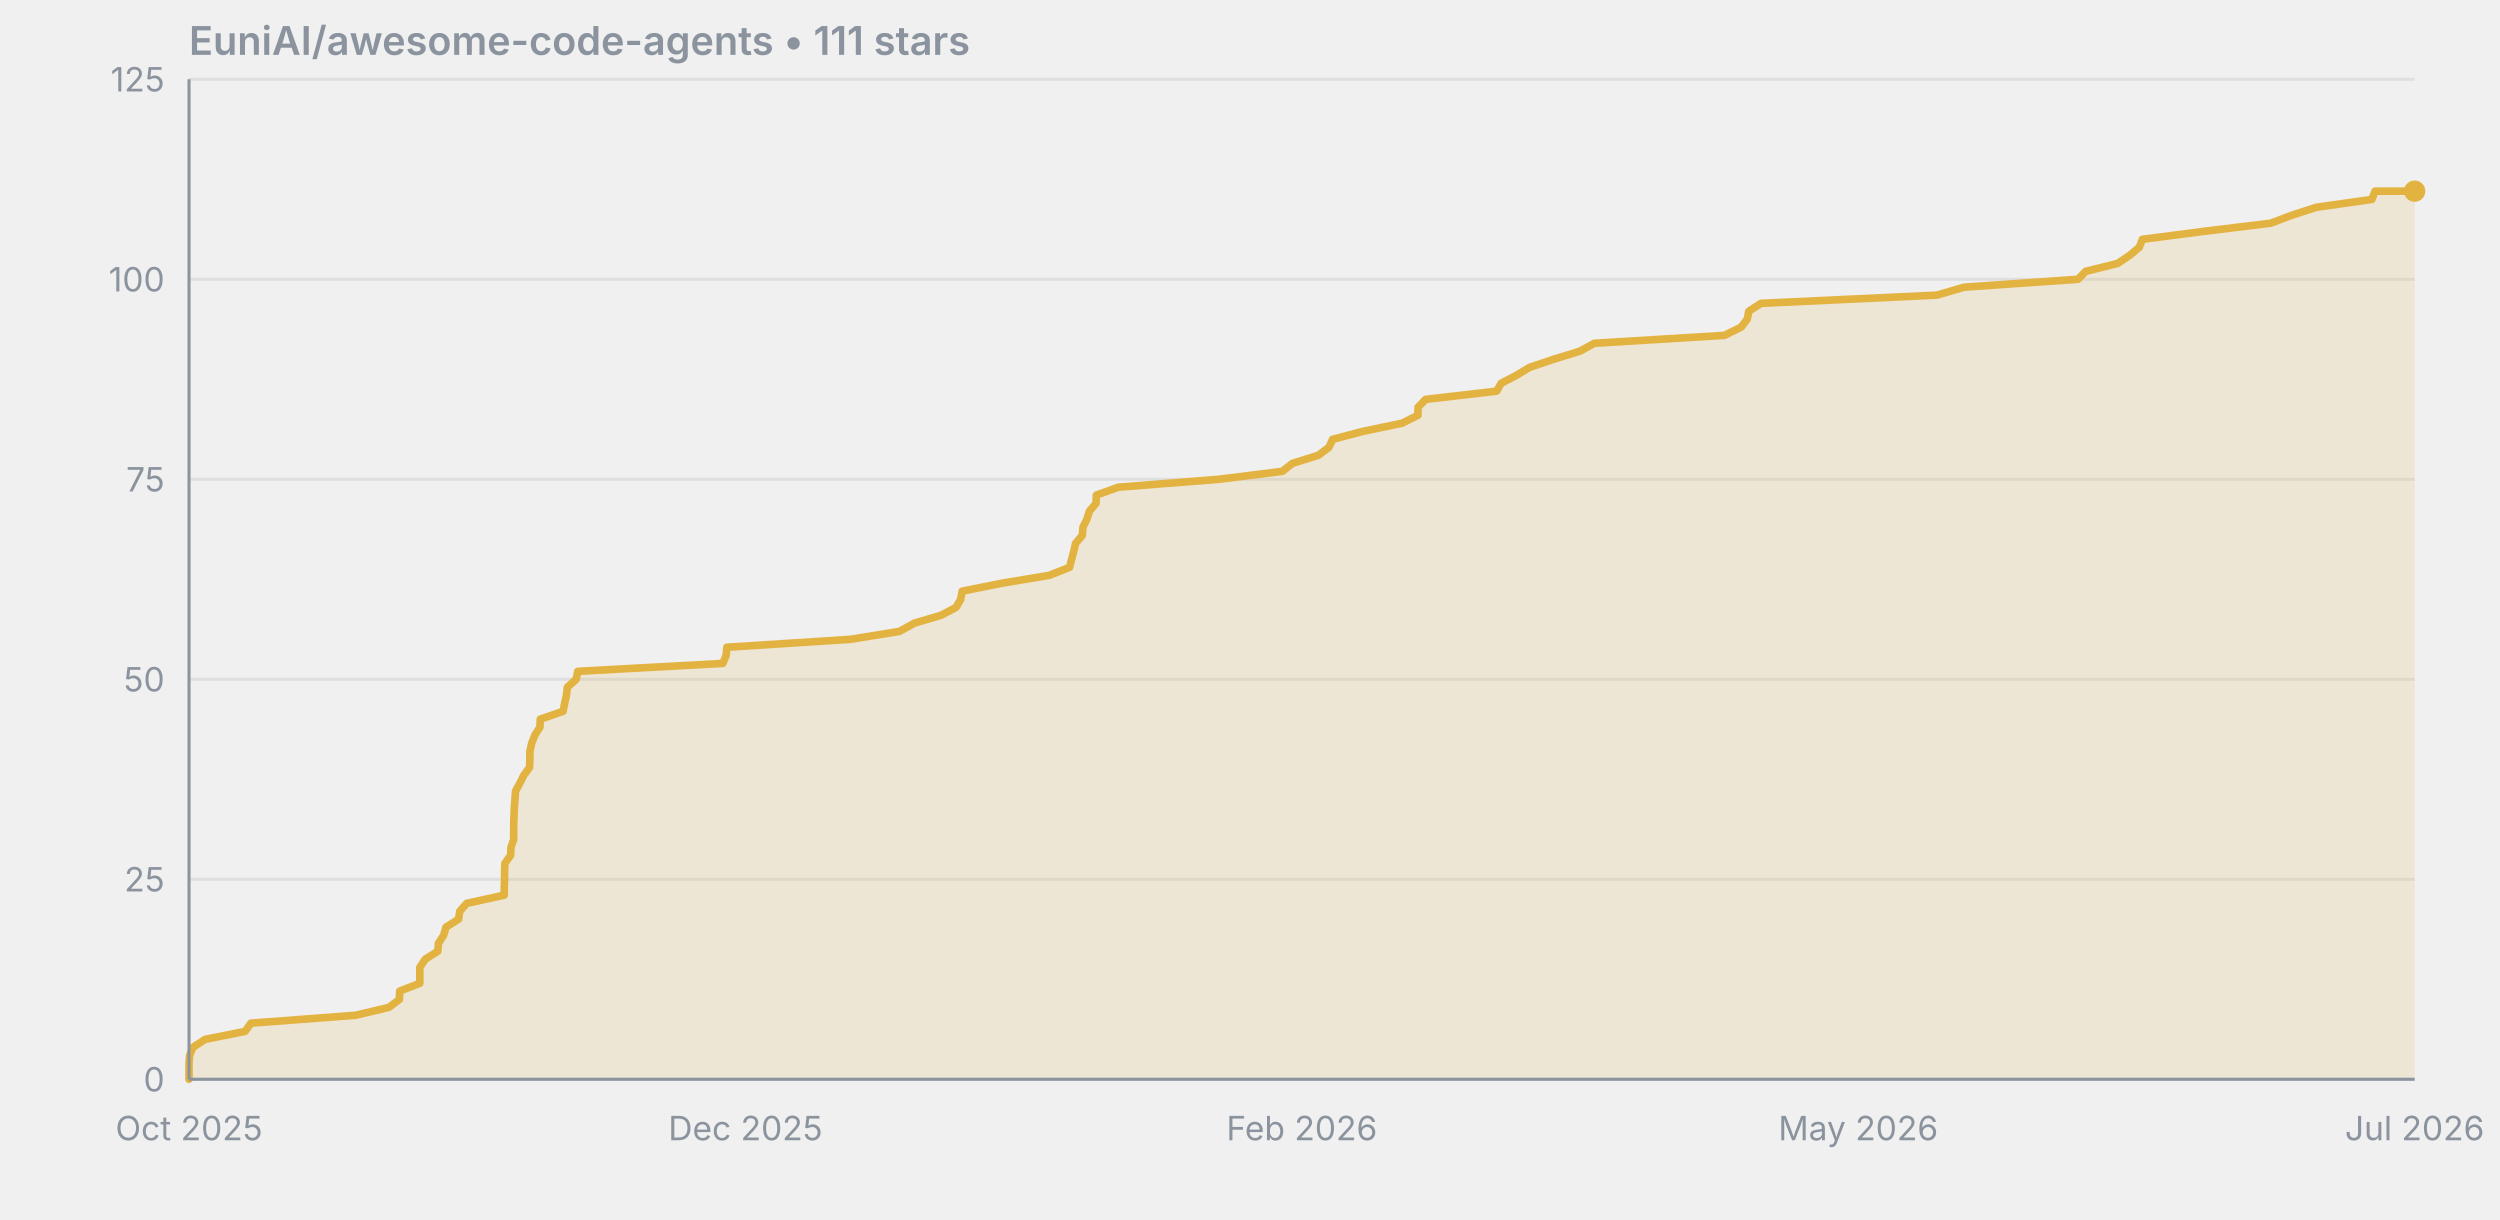
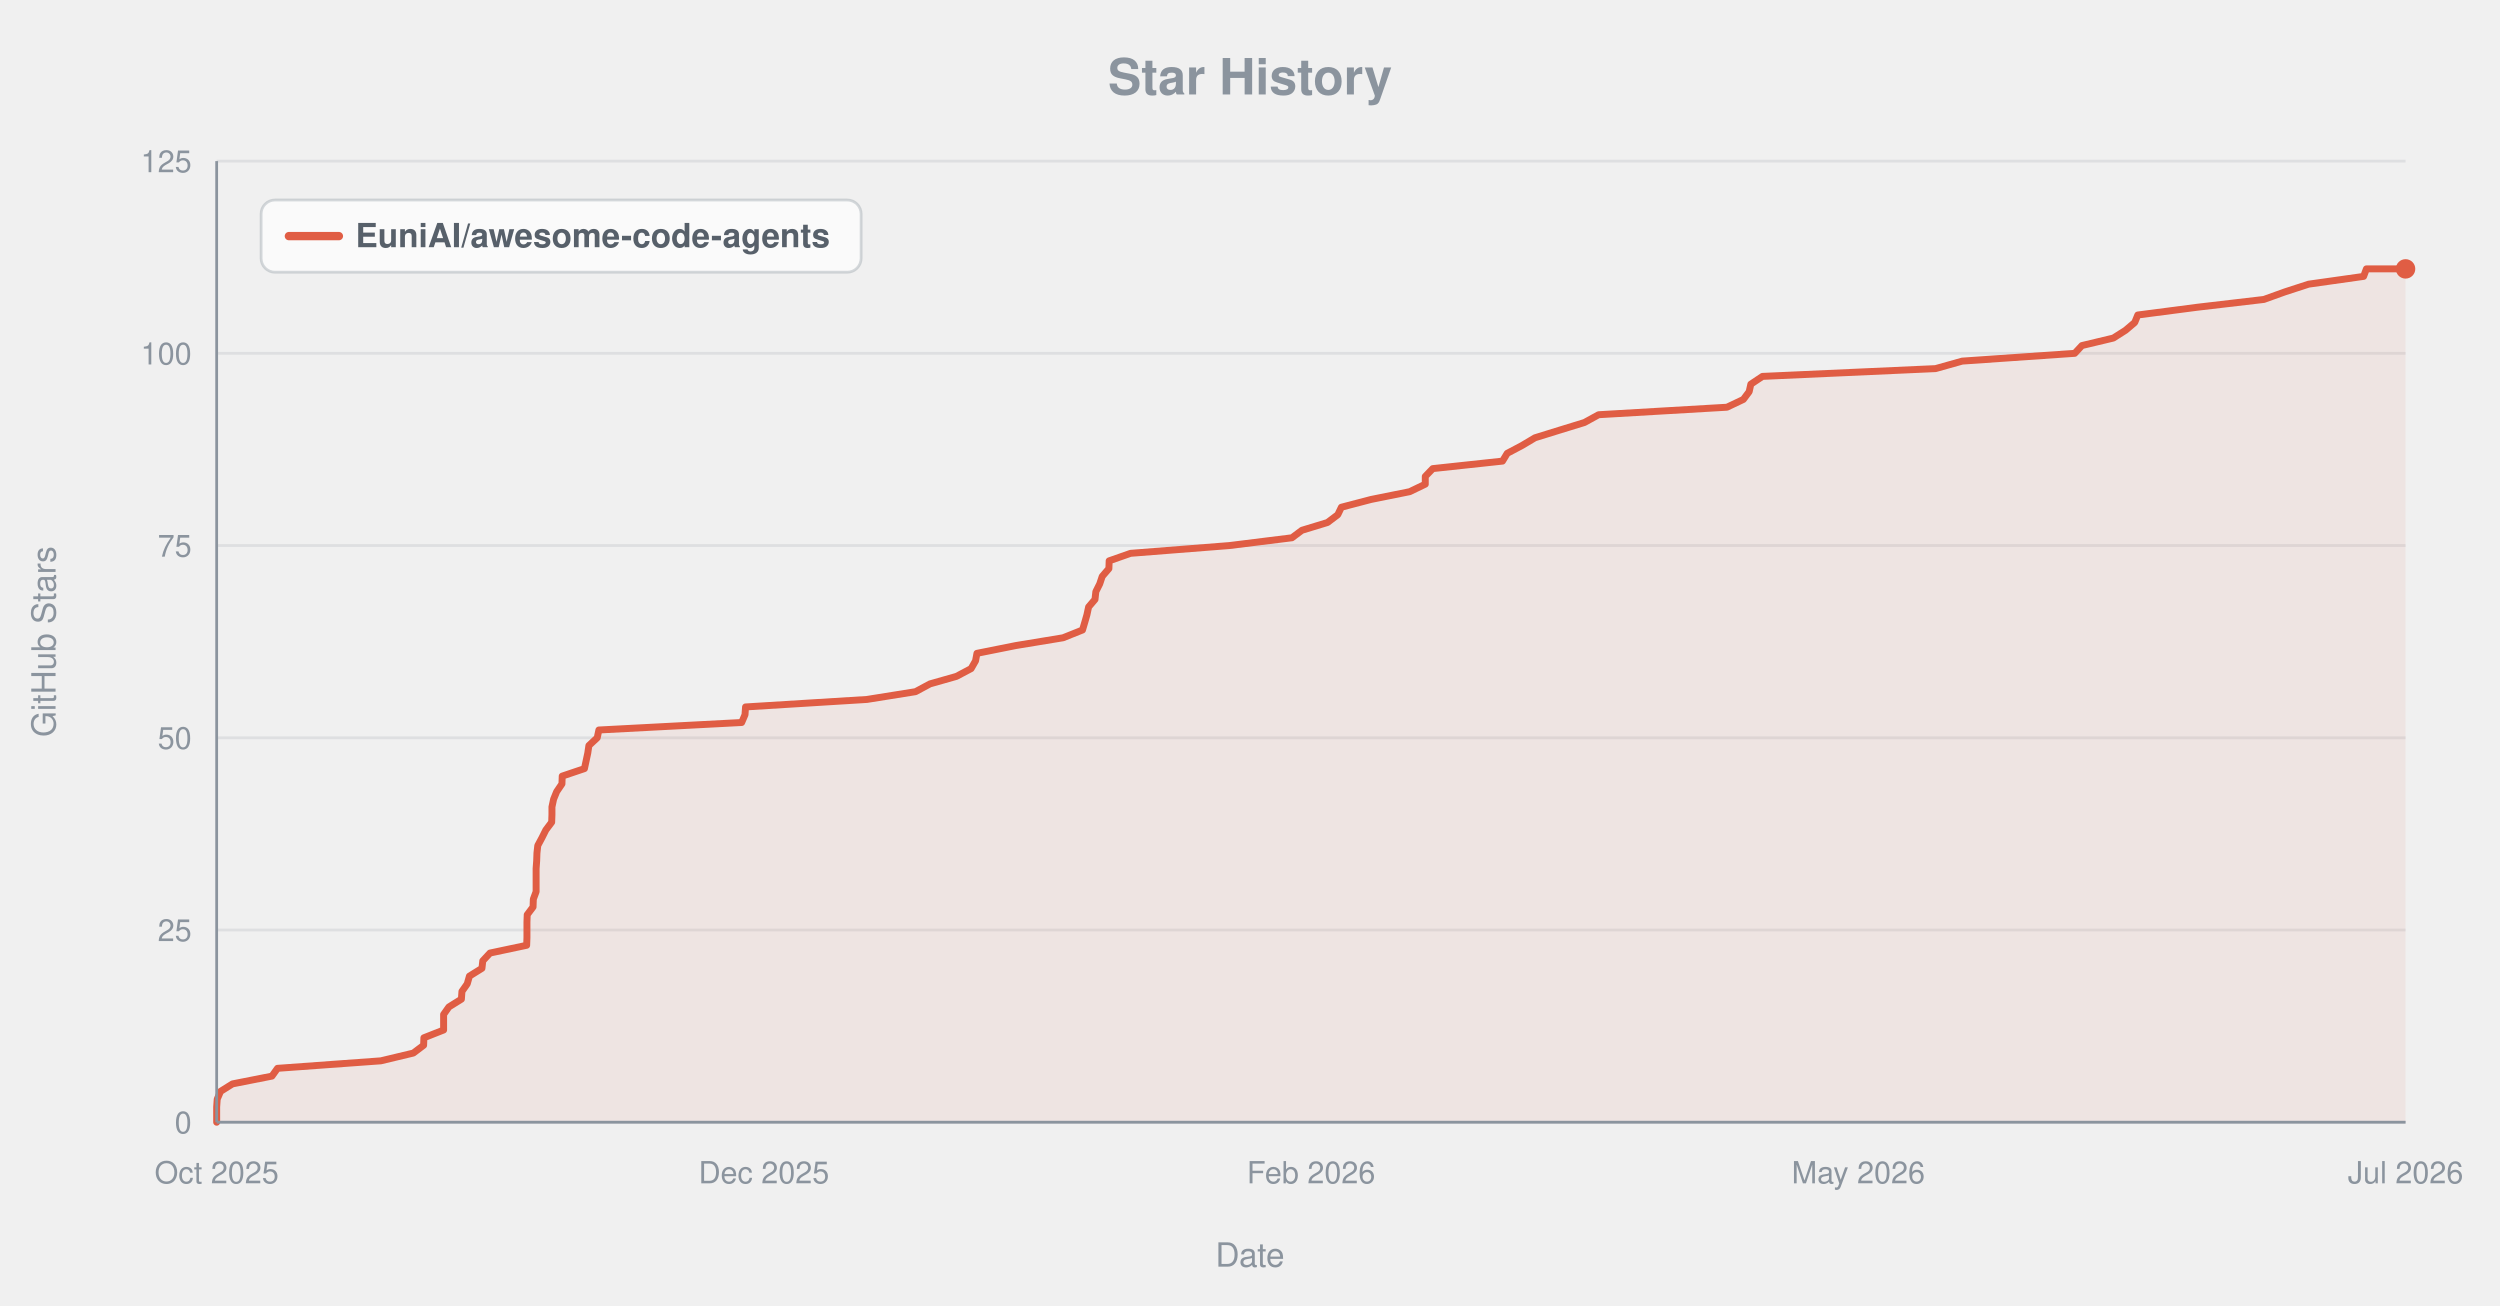
- <svg xmlns="http://www.w3.org/2000/svg" width="820" height="400" viewBox="0 0 820 400" font-family="-apple-system,Segoe UI,sans-serif">
-   <text x="62" y="18" fill="#8b949e" font-size="13" font-weight="600">EuniAI/awesome-code-agents • 111 stars</text>
-   <line x1="62" y1="354.0" x2="792" y2="354.0" stroke="#8b949e" stroke-opacity="0.18" stroke-width="1" />
-   <text x="54" y="358.0" fill="#8b949e" font-size="11" text-anchor="end">0</text>
-   <line x1="62" y1="288.4" x2="792" y2="288.4" stroke="#8b949e" stroke-opacity="0.18" stroke-width="1" />
-   <text x="54" y="292.4" fill="#8b949e" font-size="11" text-anchor="end">25</text>
-   <line x1="62" y1="222.8" x2="792" y2="222.8" stroke="#8b949e" stroke-opacity="0.18" stroke-width="1" />
-   <text x="54" y="226.8" fill="#8b949e" font-size="11" text-anchor="end">50</text>
-   <line x1="62" y1="157.2" x2="792" y2="157.2" stroke="#8b949e" stroke-opacity="0.18" stroke-width="1" />
-   <text x="54" y="161.2" fill="#8b949e" font-size="11" text-anchor="end">75</text>
-   <line x1="62" y1="91.6" x2="792" y2="91.6" stroke="#8b949e" stroke-opacity="0.18" stroke-width="1" />
-   <text x="54" y="95.6" fill="#8b949e" font-size="11" text-anchor="end">100</text>
-   <line x1="62" y1="26.0" x2="792" y2="26.0" stroke="#8b949e" stroke-opacity="0.18" stroke-width="1" />
-   <text x="54" y="30.0" fill="#8b949e" font-size="11" text-anchor="end">125</text>
-   <text x="62.0" y="374.0" fill="#8b949e" font-size="11" text-anchor="middle">Oct 2025</text>
-   <text x="244.5" y="374.0" fill="#8b949e" font-size="11" text-anchor="middle">Dec 2025</text>
-   <text x="427.0" y="374.0" fill="#8b949e" font-size="11" text-anchor="middle">Feb 2026</text>
-   <text x="609.5" y="374.0" fill="#8b949e" font-size="11" text-anchor="middle">May 2026</text>
-   <text x="792.0" y="374.0" fill="#8b949e" font-size="11" text-anchor="middle">Jul 2026</text>
-   <polygon points="62.0,354.0 62.0,354.0 62.0,351.4 62.0,348.8 62.2,346.1 63.3,343.5 67.3,340.9 80.4,338.3 82.3,335.6 116.7,333.0 127.6,330.4 131.0,327.8 131.1,325.1 137.7,322.5 137.7,319.9 137.7,317.3 139.5,314.6 143.6,312.0 143.8,309.4 145.5,306.8 146.3,304.1 150.4,301.5 150.8,298.9 153.1,296.3 165.4,293.6 165.4,291.0 165.5,288.4 165.5,285.8 165.6,283.2 167.5,280.5 167.6,277.9 168.5,275.3 168.5,272.7 168.5,270.0 168.6,267.4 168.7,264.8 168.9,262.2 169.1,259.5 170.5,256.9 171.8,254.3 173.7,251.7 173.8,249.0 173.8,246.4 174.4,243.8 175.4,241.2 177.1,238.5 177.2,235.9 184.7,233.3 185.2,230.7 185.8,228.0 186.1,225.4 189.0,222.8 189.5,220.2 237.1,217.6 238.2,214.9 238.4,212.3 278.9,209.7 295.0,207.1 299.9,204.4 308.7,201.8 313.6,199.2 315.1,196.6 315.6,193.9 328.6,191.3 344.2,188.7 350.8,186.1 351.5,183.4 352.2,180.8 352.8,178.2 355.0,175.6 355.2,172.9 356.5,170.3 357.3,167.7 359.5,165.1 359.6,162.4 366.8,159.8 399.8,157.2 420.6,154.6 423.9,152.0 432.5,149.3 435.9,146.7 437.1,144.1 447.0,141.5 459.9,138.8 465.1,136.2 465.1,133.6 467.6,131.0 490.9,128.3 492.4,125.7 497.4,123.1 501.7,120.5 509.7,117.8 518.2,115.2 522.9,112.6 565.6,110.0 571.1,107.3 573.1,104.7 573.6,102.1 577.6,99.5 635.3,96.8 644.2,94.2 681.6,91.6 684.1,89.0 694.6,86.4 698.6,83.7 701.7,81.1 702.7,78.5 722.7,75.9 744.8,73.2 751.7,70.6 759.7,68.0 778.0,65.4 779.0,62.7 792.0,62.7 792.0,354.0" fill="rgba(227,179,65,0.16)" stroke="none" />
-   <polyline points="62.0,354.0 62.0,351.4 62.0,348.8 62.2,346.1 63.3,343.5 67.3,340.9 80.4,338.3 82.3,335.6 116.7,333.0 127.6,330.4 131.0,327.8 131.1,325.1 137.7,322.5 137.7,319.9 137.7,317.3 139.5,314.6 143.6,312.0 143.8,309.4 145.5,306.8 146.3,304.1 150.4,301.5 150.8,298.9 153.1,296.3 165.4,293.6 165.4,291.0 165.5,288.4 165.5,285.8 165.6,283.2 167.5,280.5 167.6,277.9 168.5,275.3 168.5,272.7 168.5,270.0 168.6,267.4 168.7,264.8 168.9,262.2 169.1,259.5 170.5,256.9 171.8,254.3 173.7,251.7 173.8,249.0 173.8,246.4 174.4,243.8 175.4,241.2 177.1,238.5 177.2,235.9 184.7,233.3 185.2,230.7 185.8,228.0 186.1,225.4 189.0,222.8 189.5,220.2 237.1,217.6 238.2,214.9 238.4,212.3 278.9,209.7 295.0,207.1 299.9,204.4 308.7,201.8 313.6,199.2 315.1,196.6 315.6,193.9 328.6,191.3 344.2,188.7 350.8,186.1 351.5,183.4 352.2,180.8 352.8,178.2 355.0,175.6 355.2,172.9 356.5,170.3 357.3,167.7 359.5,165.1 359.6,162.4 366.8,159.8 399.8,157.2 420.6,154.6 423.9,152.0 432.5,149.3 435.9,146.7 437.1,144.1 447.0,141.5 459.9,138.8 465.1,136.2 465.1,133.6 467.6,131.0 490.9,128.3 492.4,125.7 497.4,123.1 501.7,120.5 509.7,117.8 518.2,115.2 522.9,112.6 565.6,110.0 571.1,107.3 573.1,104.7 573.6,102.1 577.6,99.5 635.3,96.8 644.2,94.2 681.6,91.6 684.1,89.0 694.6,86.4 698.6,83.7 701.7,81.1 702.7,78.5 722.7,75.9 744.8,73.2 751.7,70.6 759.7,68.0 778.0,65.4 779.0,62.7 792.0,62.7" fill="none" stroke="#e3b341" stroke-width="2.5" stroke-linejoin="round" stroke-linecap="round" />
-   <line x1="62" y1="26" x2="62" y2="354" stroke="#8b949e" stroke-width="1" />
-   <line x1="62" y1="354" x2="792" y2="354" stroke="#8b949e" stroke-width="1" />
-   <circle cx="792.0" cy="62.7" r="3.5" fill="#e3b341" />
+ <svg xmlns="http://www.w3.org/2000/svg" width="900" height="470" viewBox="0 0 900 470" font-family="-apple-system,Segoe UI,Helvetica,sans-serif">
+   <text x="450" y="34" fill="#8b949e" font-size="18" font-weight="700" text-anchor="middle">Star History</text>
+   <text x="20" y="231" fill="#8b949e" font-size="12" text-anchor="middle" transform="rotate(-90 20 231)">GitHub Stars</text>
+   <text x="450" y="456" fill="#8b949e" font-size="12" text-anchor="middle">Date</text>
+   <line x1="78" y1="404.0" x2="866" y2="404.0" stroke="#8b949e" stroke-opacity="0.18" stroke-width="1" />
+   <text x="69" y="408.0" fill="#8b949e" font-size="11" text-anchor="end">0</text>
+   <line x1="78" y1="334.8" x2="866" y2="334.8" stroke="#8b949e" stroke-opacity="0.18" stroke-width="1" />
+   <text x="69" y="338.8" fill="#8b949e" font-size="11" text-anchor="end">25</text>
+   <line x1="78" y1="265.6" x2="866" y2="265.6" stroke="#8b949e" stroke-opacity="0.18" stroke-width="1" />
+   <text x="69" y="269.6" fill="#8b949e" font-size="11" text-anchor="end">50</text>
+   <line x1="78" y1="196.4" x2="866" y2="196.4" stroke="#8b949e" stroke-opacity="0.18" stroke-width="1" />
+   <text x="69" y="200.4" fill="#8b949e" font-size="11" text-anchor="end">75</text>
+   <line x1="78" y1="127.2" x2="866" y2="127.2" stroke="#8b949e" stroke-opacity="0.18" stroke-width="1" />
+   <text x="69" y="131.2" fill="#8b949e" font-size="11" text-anchor="end">100</text>
+   <line x1="78" y1="58.0" x2="866" y2="58.0" stroke="#8b949e" stroke-opacity="0.18" stroke-width="1" />
+   <text x="69" y="62.0" fill="#8b949e" font-size="11" text-anchor="end">125</text>
+   <text x="78.0" y="426.0" fill="#8b949e" font-size="11" text-anchor="middle">Oct 2025</text>
+   <text x="275.0" y="426.0" fill="#8b949e" font-size="11" text-anchor="middle">Dec 2025</text>
+   <text x="472.0" y="426.0" fill="#8b949e" font-size="11" text-anchor="middle">Feb 2026</text>
+   <text x="669.0" y="426.0" fill="#8b949e" font-size="11" text-anchor="middle">May 2026</text>
+   <text x="866.0" y="426.0" fill="#8b949e" font-size="11" text-anchor="middle">Jul 2026</text>
+   <polygon points="78.0,404.0 78.0,404.0 78.0,401.2 78.0,398.5 78.2,395.7 79.4,392.9 83.7,390.2 97.9,387.4 99.9,384.6 137.1,381.9 148.8,379.1 152.5,376.3 152.6,373.6 159.7,370.8 159.7,368.0 159.7,365.2 161.6,362.5 166.1,359.7 166.3,356.9 168.2,354.2 169.0,351.4 173.5,348.6 173.8,345.9 176.4,343.1 189.6,340.3 189.7,337.6 189.7,334.8 189.7,332.0 189.8,329.3 191.9,326.5 192.0,323.7 193.0,321.0 193.0,318.2 193.0,315.4 193.0,312.7 193.2,309.9 193.3,307.1 193.6,304.4 195.1,301.6 196.5,298.8 198.6,296.0 198.7,293.3 198.7,290.5 199.3,287.7 200.4,285.0 202.3,282.2 202.4,279.4 210.4,276.7 211.0,273.9 211.6,271.1 212.0,268.4 215.0,265.6 215.6,262.8 267.0,260.1 268.2,257.3 268.4,254.5 312.1,251.8 329.6,249.0 334.8,246.2 344.3,243.5 349.6,240.7 351.2,237.9 351.7,235.2 365.7,232.4 382.7,229.6 389.7,226.8 390.5,224.1 391.3,221.3 391.9,218.5 394.2,215.8 394.5,213.0 395.9,210.2 396.8,207.5 399.2,204.7 399.3,201.9 407.0,199.2 442.6,196.4 465.1,193.6 468.7,190.9 477.9,188.1 481.6,185.3 482.9,182.6 493.6,179.8 507.5,177.0 513.1,174.3 513.1,171.5 515.8,168.7 540.9,166.0 542.6,163.2 547.9,160.4 552.6,157.6 561.3,154.9 570.4,152.1 575.5,149.3 621.7,146.6 627.6,143.8 629.7,141.0 630.3,138.3 634.5,135.5 696.8,132.7 706.4,130.0 746.9,127.2 749.5,124.4 760.8,121.7 765.2,118.9 768.5,116.1 769.6,113.4 791.1,110.6 815.0,107.8 822.5,105.1 831.1,102.3 850.9,99.5 851.9,96.8 866.0,96.8 866.0,404.0" fill="rgba(224,93,68,0.08)" stroke="none" />
+   <polyline points="78.0,404.0 78.0,401.2 78.0,398.5 78.2,395.7 79.4,392.9 83.7,390.2 97.9,387.4 99.9,384.6 137.1,381.9 148.8,379.1 152.5,376.3 152.6,373.6 159.7,370.8 159.7,368.0 159.7,365.2 161.6,362.5 166.1,359.7 166.3,356.9 168.2,354.2 169.0,351.4 173.5,348.6 173.8,345.9 176.4,343.1 189.6,340.3 189.7,337.6 189.7,334.8 189.7,332.0 189.8,329.3 191.9,326.5 192.0,323.7 193.0,321.0 193.0,318.2 193.0,315.4 193.0,312.7 193.2,309.9 193.3,307.1 193.6,304.4 195.1,301.6 196.5,298.8 198.6,296.0 198.7,293.3 198.7,290.5 199.3,287.7 200.4,285.0 202.3,282.2 202.4,279.4 210.4,276.7 211.0,273.9 211.6,271.1 212.0,268.4 215.0,265.6 215.6,262.8 267.0,260.1 268.2,257.3 268.4,254.5 312.1,251.8 329.6,249.0 334.8,246.2 344.3,243.5 349.6,240.7 351.2,237.9 351.7,235.2 365.7,232.4 382.7,229.6 389.7,226.8 390.5,224.1 391.3,221.3 391.9,218.5 394.2,215.8 394.5,213.0 395.9,210.2 396.8,207.5 399.2,204.7 399.3,201.9 407.0,199.2 442.6,196.4 465.1,193.6 468.7,190.9 477.9,188.1 481.6,185.3 482.9,182.6 493.6,179.8 507.5,177.0 513.1,174.3 513.1,171.5 515.8,168.7 540.9,166.0 542.6,163.2 547.9,160.4 552.6,157.6 561.3,154.9 570.4,152.1 575.5,149.3 621.7,146.6 627.6,143.8 629.7,141.0 630.3,138.3 634.5,135.5 696.8,132.7 706.4,130.0 746.9,127.2 749.5,124.4 760.8,121.7 765.2,118.9 768.5,116.1 769.6,113.4 791.1,110.6 815.0,107.8 822.5,105.1 831.1,102.3 850.9,99.5 851.9,96.8 866.0,96.8" fill="none" stroke="#e05d44" stroke-width="2.5" stroke-linejoin="round" stroke-linecap="round" />
+   <line x1="78" y1="58" x2="78" y2="404" stroke="#8b949e" stroke-width="1" />
+   <line x1="78" y1="404" x2="866" y2="404" stroke="#8b949e" stroke-width="1" />
+   <circle cx="866.0" cy="96.8" r="3.5" fill="#e05d44" />
+   <rect x="94" y="72" width="216" height="26" rx="5" fill="#ffffff" fill-opacity="0.65" stroke="#8b949e" stroke-opacity="0.35" />
+   <line x1="104" y1="85" x2="122" y2="85" stroke="#e05d44" stroke-width="3" stroke-linecap="round" />
+   <text x="128" y="89" fill="#57606a" font-size="12" font-weight="600">EuniAI/awesome-code-agents</text>
</svg>
